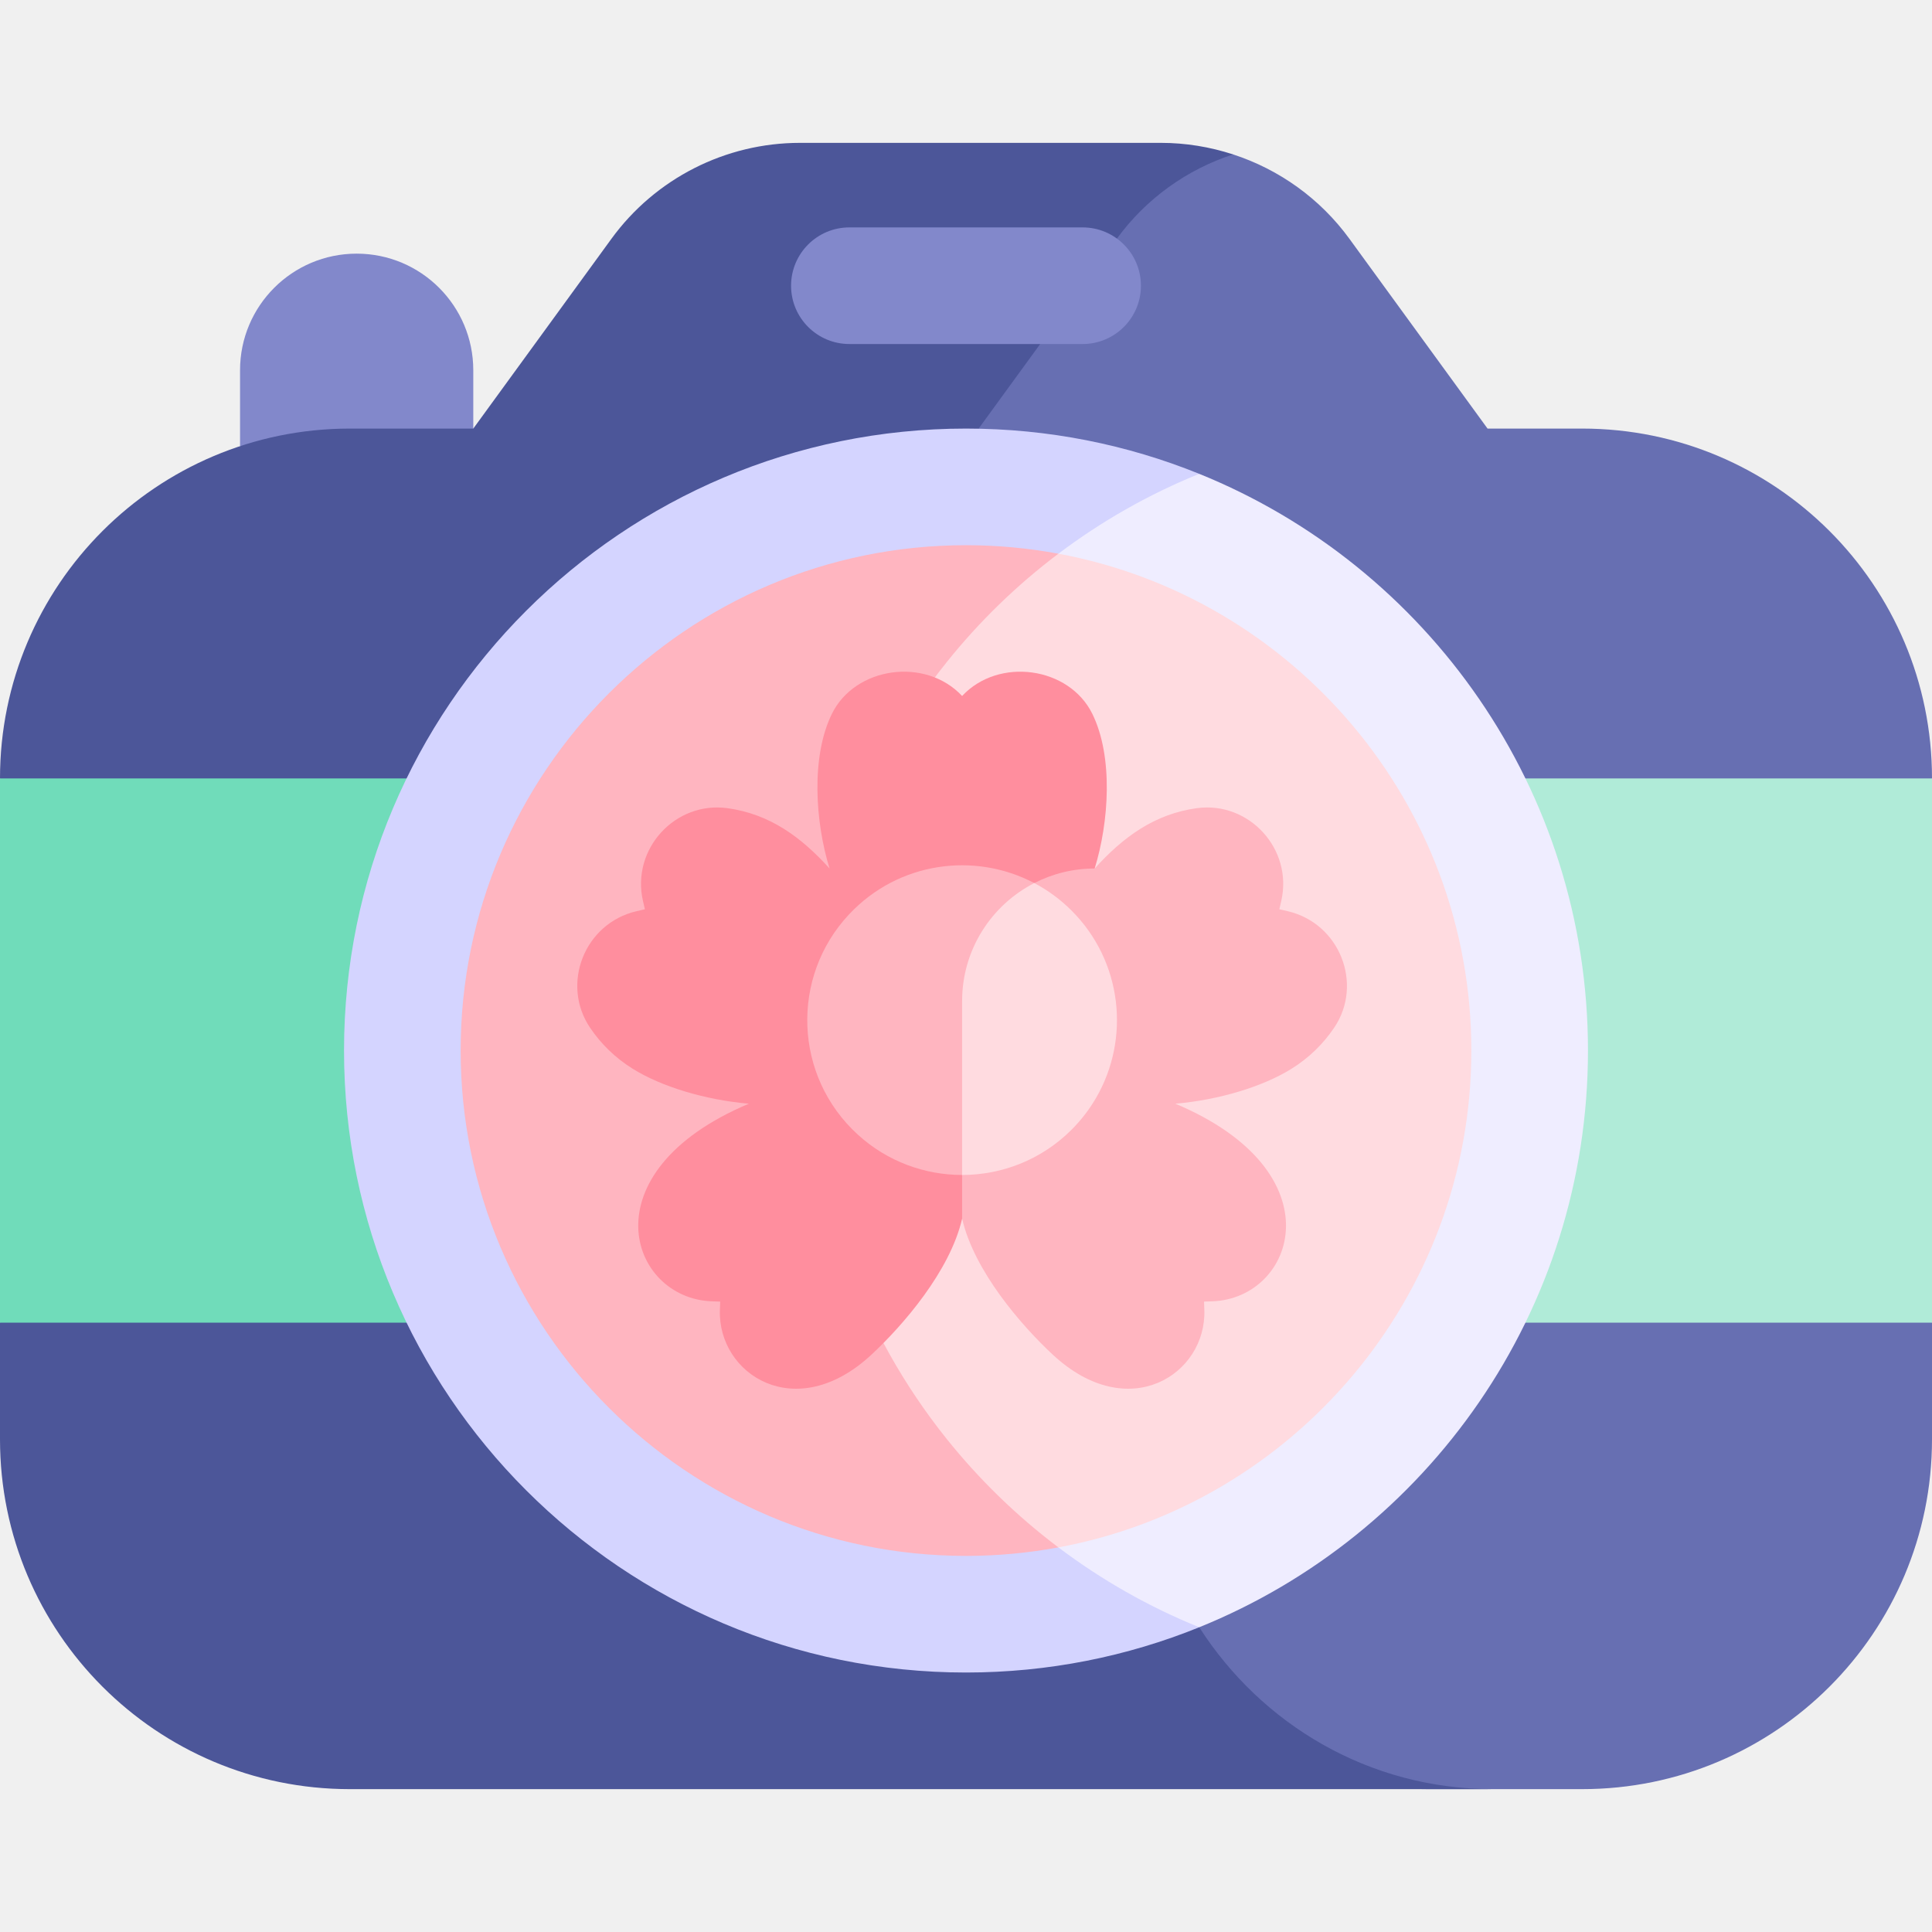
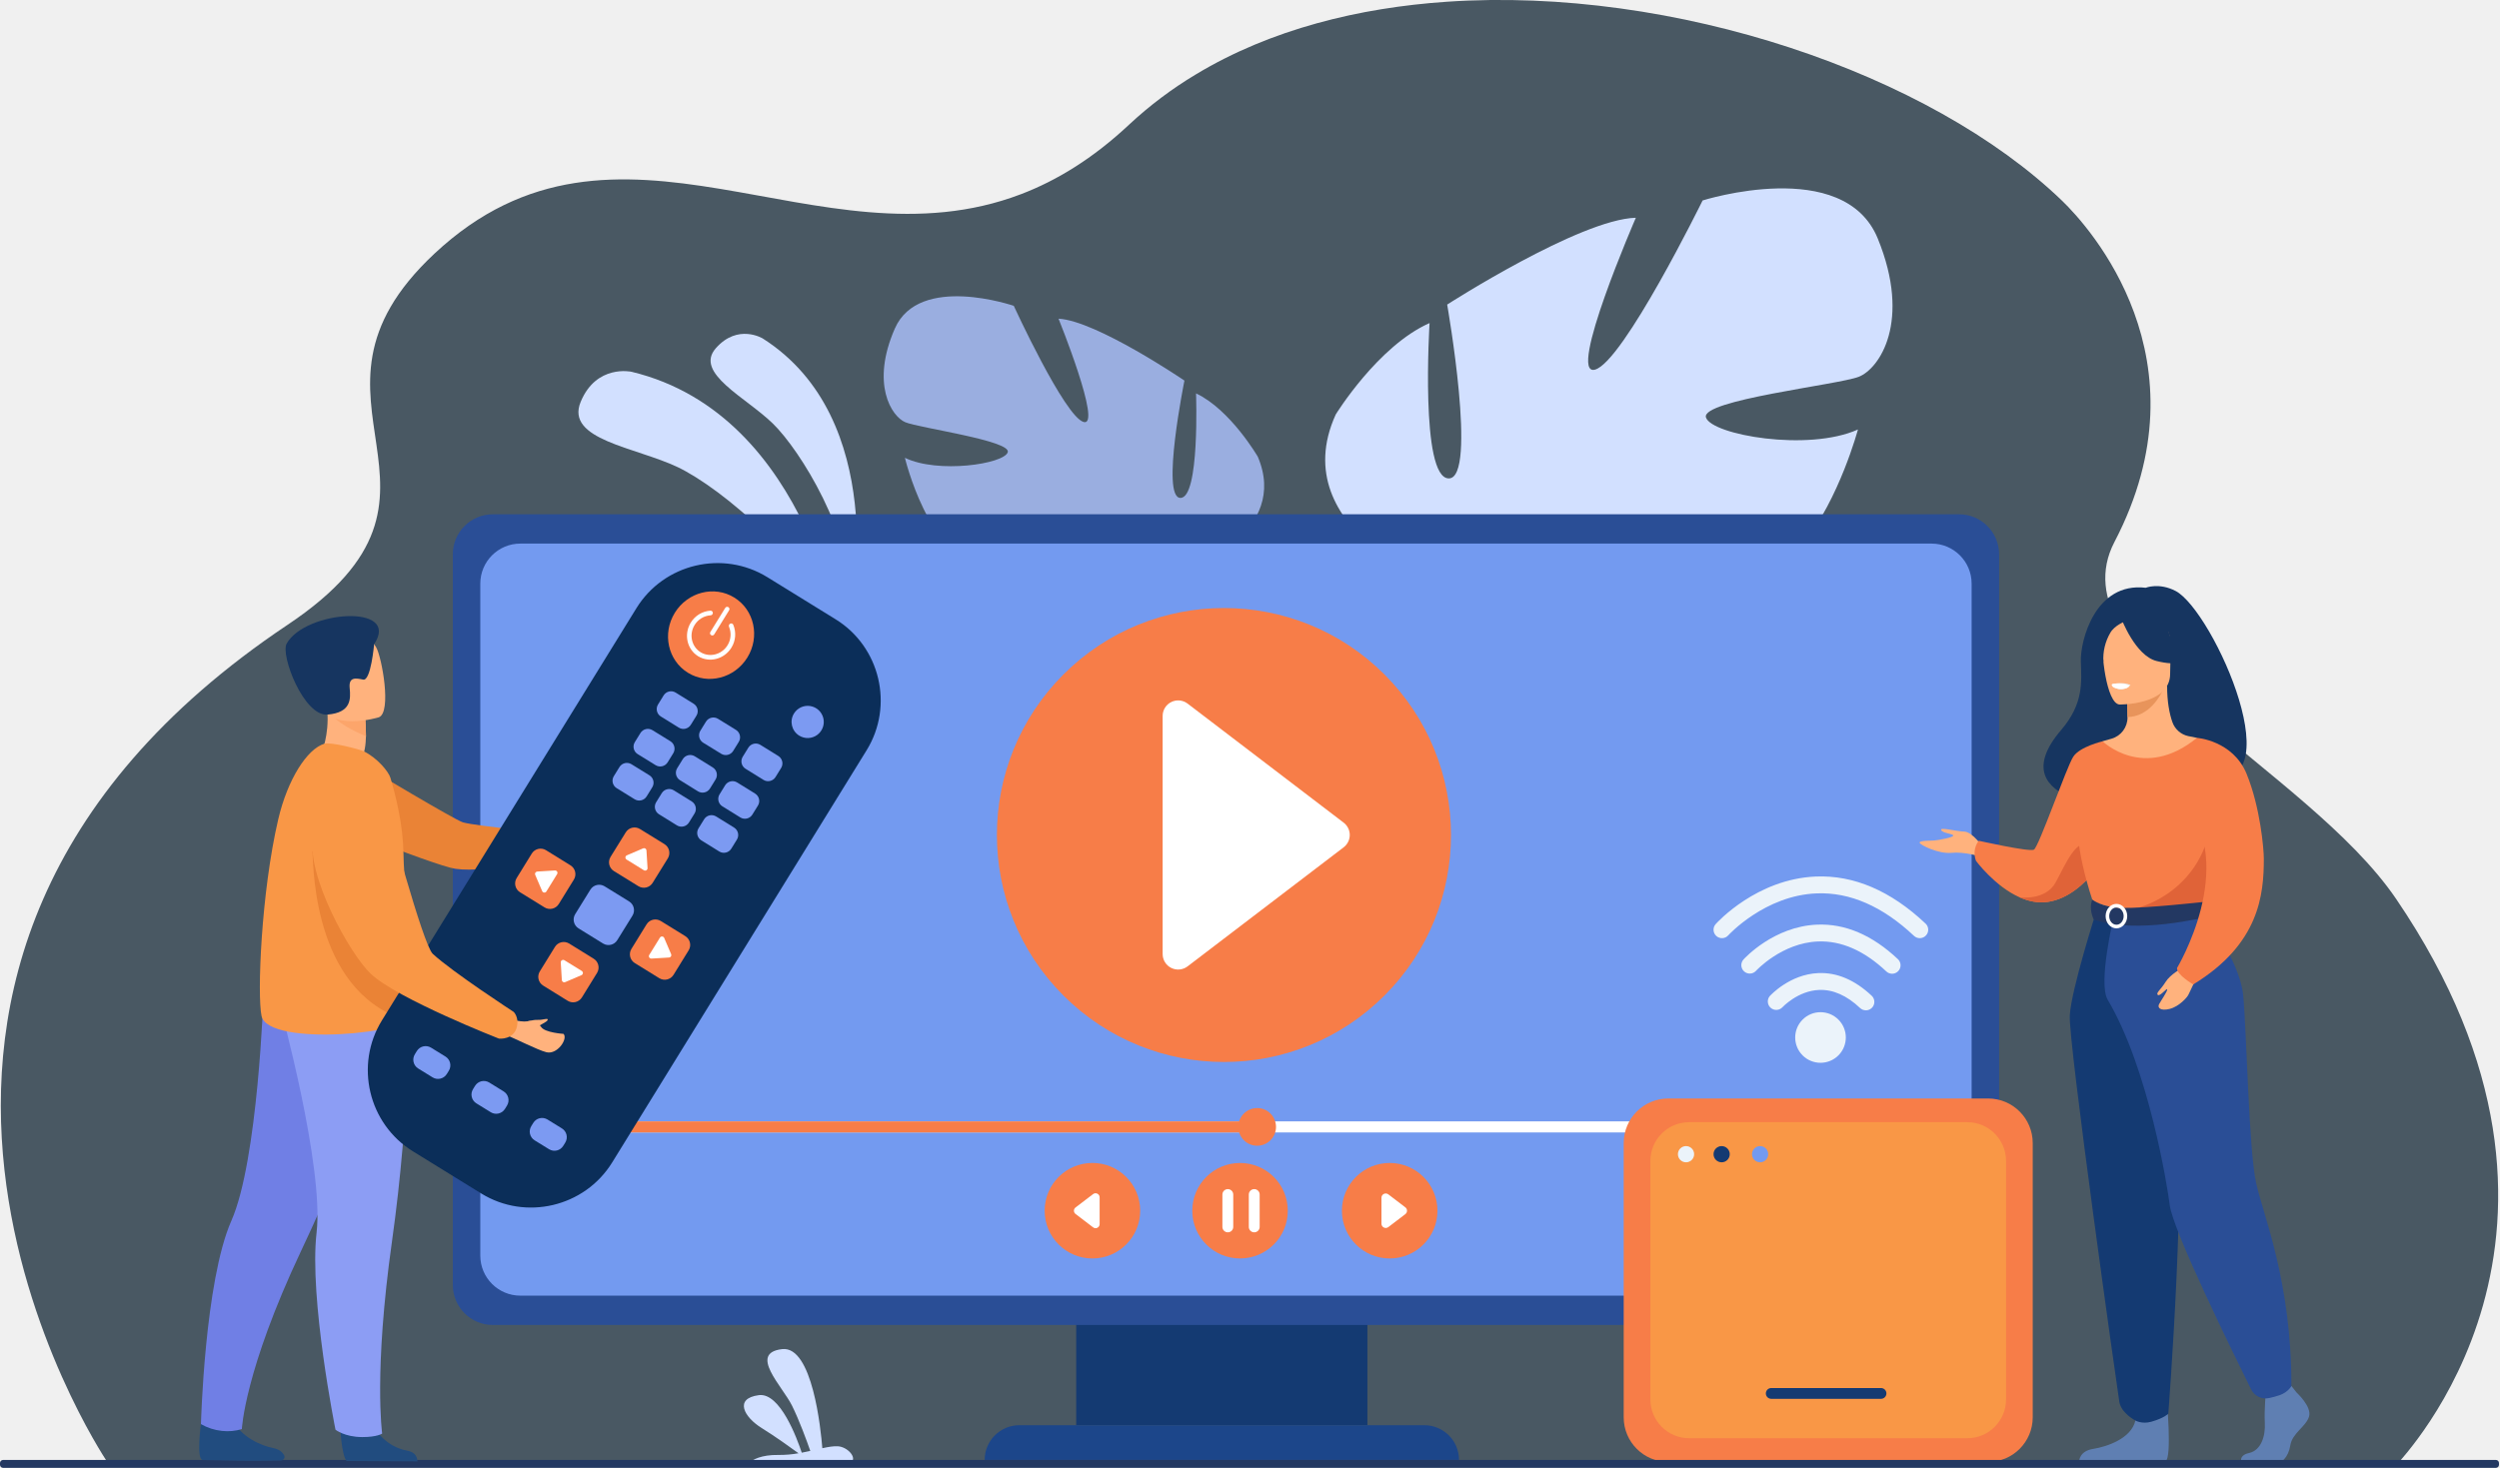
- <svg xmlns="http://www.w3.org/2000/svg" id="Capa_1" enable-background="new 0 0 497 497" height="512" viewBox="0 0 497 497" width="512">
-   <g>
-     <path d="m91.75 65.25c-16.569 0-30 13.432-30 30v19.529h60v-4.529-15c0-16.568-13.431-30-30-30z" fill="#8288cb" />
-     <g>
-       <path d="m407 110.25h-24.333l-35.528-48.81c-7.53-10.345-18.063-17.851-29.93-21.718h-84.754c-22.091 0-40 17.909-40 40v205.629c0 96.593 78.304 174.898 174.898 174.898h16.647 23c49.706 0 90-40.294 90-90v-30l-40-70 40-70c0-49.705-40.294-89.999-90-89.999z" fill="#676fb2" />
-       <path d="m298.629 36.75h-92.84c-19.188 0-37.218 9.177-48.51 24.69l-35.528 48.81h-31.751c-49.706 0-90 40.294-90 90l40 70-40 70v30c0 49.706 40.294 90 90 90h294c-31.85 0-59.504-16.679-75.5-41.643-8.968-13.995-14.5-30.502-14.5-48.357v-170l-42.25-90 35.528-48.81c7.529-10.345 18.063-17.851 29.93-21.718-5.929-1.932-12.186-2.972-18.579-2.972z" fill="#4c5699" />
-     </g>
-     <g>
-       <path d="m0 200.25h294v140h-294z" fill="#70dcba" />
-       <path d="m294 200.25h203v140h-203z" fill="#b0ebd8" />
-     </g>
-     <g>
-       <path d="m308.5 121.893h-60l-108.095 153.42 108.095 143.294h60c58.634-23.736 100-81.212 100-148.357s-41.366-124.621-100-148.357z" fill="#efedff" />
-       <path d="m272.271 142.436c11.051-8.333 23.211-15.273 36.229-20.543-18.53-7.502-38.78-11.643-60-11.643-88.365 0-160 71.635-160 160s71.635 160 160 160c21.22 0 41.47-4.141 60-11.643-13.018-5.27-25.178-12.21-36.229-20.543z" fill="#d4d4ff" />
-     </g>
-     <g>
-       <path d="m272.271 142.436h-20l-63.771 127.814 63.771 127.814h20c60.369-11.201 106.229-64.249 106.229-127.814s-45.86-116.613-106.229-127.814z" fill="#ffdbe0" />
-       <path d="m243.506 370.125c-21.901-27.374-35.006-62.092-35.006-99.875s13.105-72.501 35.006-99.875c8.378-10.472 18.05-19.86 28.764-27.939-7.709-1.431-15.653-2.186-23.771-2.186-71.683 0-130 58.317-130 130s58.317 130 130 130c8.118 0 16.061-.755 23.771-2.186-10.714-8.079-20.385-17.467-28.764-27.939z" fill="#ffb5c0" />
-     </g>
-     <path d="m278.5 58.5h-60c-8.284 0-15 6.716-15 15s6.716 15 15 15h60c8.284 0 15-6.716 15-15s-6.716-15-15-15z" fill="#8288cb" />
-     <g>
-       <path d="m331.193 234.387-2.088-.481.482-2.083c3.108-13.428-8.305-25.766-21.719-23.923-10.889 1.496-18.973 7.445-26.268 15.519l-8.611-8.611h-48.062v98.681h22.573c3.106 13.499 15.222 27.458 23.321 34.992 19.524 18.16 39.569 5.012 38.99-11.513l-.075-2.136 2.142-.075c21.25-.74 32.417-33.173-9.518-50.833 11.233-.978 22.476-4.374 29.891-8.995 4.512-2.812 8.196-6.446 10.98-10.585 7.533-11.206 1.438-26.853-12.038-29.957z" fill="#ffb5c0" />
-       <path d="m280.992 183.62c-5.963-12.112-24.06-14.671-33.492-4.582-9.433-10.089-27.529-7.53-33.492 4.582-5.449 11.066-4.282 27.922-.607 39.799-7.295-8.075-15.379-14.023-26.268-15.519-13.413-1.843-24.827 10.495-21.719 23.923l.482 2.083-2.088.481c-13.477 3.103-19.572 18.751-12.037 29.958 2.783 4.139 6.467 7.773 10.98 10.585 7.414 4.621 18.657 8.016 29.89 8.995-41.935 17.661-30.769 50.093-9.518 50.833l2.142.075-.075 2.136c-.579 16.525 19.467 29.673 38.99 11.513 8.099-7.533 20.215-21.493 23.321-34.992v-11.235-44.736c0-13.235 7.545-24.7 18.563-30.351 4.66-2.39 9.938-3.748 15.536-3.748 3.674-11.878 4.841-28.733-.608-39.8z" fill="#ff8e9e" />
-     </g>
-     <g>
-       <path d="m275.671 234.258c-2.907-2.907-6.152-5.27-9.607-7.09h-29.923v63.728l11.359 11.359c10.198 0 20.394-3.88 28.17-11.656 2.49-2.49 4.577-5.231 6.27-8.137 8.885-15.251 6.798-35.136-6.269-48.204z" fill="#ffdbe0" />
-       <path d="m266.063 227.168c-15.31-8.066-34.927-5.53-47.657 8.061-15.067 16.099-14.268 41.62 2.312 56.691v.001h.001c7.584 6.898 17.183 10.334 26.78 10.335v-44.736c.001-13.236 7.546-24.701 18.564-30.352z" fill="#ffb5c0" />
+ <svg xmlns="http://www.w3.org/2000/svg" viewBox="0 0 2465.62 1448.67">
+   <defs>
+     <style>.cls-1{fill:#495863;}.cls-2{opacity:0.8;}.cls-3{fill:#aec3ff;}.cls-4{fill:#d2e0ff;}.cls-5{fill:#143a72;}.cls-6{fill:#1c468a;}.cls-7{fill:#2a4e96;}.cls-8{fill:#739af0;}.cls-9{fill:#fff;}.cls-10{fill:#f77d48;}.cls-11{fill:#ebf3fa;}.cls-12{fill:#f99746;}.cls-13{fill:#163560;}.cls-14{fill:#ffb27d;}.cls-15{fill:#e06338;}.cls-16{fill:#5f7fb2;}.cls-17{fill:#e8945b;}.cls-18{fill:#233862;}.cls-19{fill:#ea8336;}.cls-20{fill:#214c7f;}.cls-21{fill:#707fe5;}.cls-22{fill:#8c9df4;}.cls-23{fill:#fca56b;}.cls-24{fill:#0b2e59;}.cls-25{fill:#7c9af2;}</style>
+   </defs>
+   <g id="Layer_2" data-name="Layer 2">
+     <g id="_Layer_" data-name="&lt;Layer&gt;">
+       <path class="cls-1" d="M2365.53,1444.76c-145.15,0-2259.48.48-2260.7-3l-.21-.44a2.29,2.29,0,0,1-.2-.64c-.81-1.73-325.77-486.58,179.42-824.1,197.67-132.07-12.37-219.25,144.82-366.27,180.64-168.95,377.78,18,578.66-58.66,35.49-13.53,71.1-35.29,106.75-68.7a391.22,391.22,0,0,1,65.61-49.39c74.31-44.94,162.07-66,247.65-71.83,224.45-15.3,477,70.76,607.39,196.56,26.24,25.33,145.58,156.39,51.51,336.54-59.39,113.74,189.42,222.37,277.84,352.25C2588.86,1217.34,2367.57,1440.46,2365.53,1444.76Z" />
+       <g class="cls-2">
+         <path class="cls-3" d="M1176,561s96.41-36.45,65-110.27c0,0-27-46.49-60.94-62.5,0,0,3.84,103.64-15.49,103.16s4.05-115.79,4.05-115.79-86.92-59.12-124.22-61.08c0,0,43.34,107.14,24.72,101.92s-68.89-114.61-68.89-114.61-93.38-32.2-117.34,22.4-3.32,86.8,10.37,92.5,105.18,18.21,101,29.71-68.66,21.22-101.44,5.39c0,0,23.88,99.37,74.4,102.1s70.56-25.79,101.74-23.53,52.48,13.94,35.82,19.93-68-7.43-96.08,10-50.2,27.46-5.38,43.88,128.72,23,150.66-10.12Z" />
+         <path class="cls-3" d="M924.13,348.56S1161.05,466.57,1176,561c0,0-7.23,40.14,10.73,90.13L1184,668.87s-17-64.39-30-74.82C1154,594.05,1221.52,524.15,924.13,348.56Z" />
+         <path class="cls-3" d="M1186.71,651.09s29.65,64.08-2.9,131.78l-9.48-4.14s21.33-76.75,7.13-119.09S1186.71,651.09,1186.71,651.09Z" />
+       </g>
+       <path class="cls-4" d="M832,641.49S801,409.63,623.08,366.91c0,0-34.67-7.77-50.17,29.71s54.24,44.65,95.83,64.45S804.36,556.68,832,641.49Z" />
+       <path class="cls-4" d="M840.33,599.49s37.28-185.83-87.75-265.43c0,0-24.51-15.09-46.26,9.54s29.79,48.5,56.43,74.63S841.46,527.22,840.33,599.49Z" />
+       <path class="cls-4" d="M1833.85,371.89c-20.49,7.91-156.38,23-150.66,40.16s100.81,34,149.94,11.81c0,0-18.3,68.4-53.83,112.3L1596,537a78.92,78.92,0,0,0-26.53-3.52,191.26,191.26,0,0,0-30.45,3.78q-42.24.22-89,.43l-98.27.46c-31.93-27.85-60.19-71.24-33.86-129.1,0,0,41.68-67.78,92.57-90.2,0,0-9.59,153.27,19,153.3s-1.61-171.56-1.61-171.56S1558.72,216.39,1614,214.9c0,0-68.19,157-40.43,149.93s106.29-167,106.29-167,139.44-44.14,172.83,37.58S1854.34,364,1833.85,371.89Z" />
+       <path class="cls-4" d="M1397.91,721.27c-1.13,3.61-2.05,6.62-2.72,8.82C1396,727.06,1396.89,724.1,1397.91,721.27Z" />
+       <path class="cls-4" d="M1790.63,270C1570.86,392.28,1482.76,480.09,1450,537.71l-26.18.12C1494,409.6,1783.22,273.43,1790.63,270Z" />
+       <path class="cls-4" d="M739.25,1443.49,840.1,1443c5.39-4.61-3.8-15-13.36-15.64-4.15-.29-9.4.6-15.39,1.9-1.47-18.43-9.78-101.26-39.63-97.79-33.57,3.89.17,36.49,9.75,55.85,7.1,14.33,14.62,34.9,18,44.61-2.72.6-5.54,1.19-8.43,1.74-4.51-13.65-21.29-59.55-42.34-56.77-24.71,3.25-14.68,21.64,2.89,32.5,12.9,8,28.74,19.35,36.27,24.84a106.44,106.44,0,0,1-19.71,1.67C750.92,1435.61,742.51,1440.74,739.25,1443.49Z" />
+       <rect class="cls-5" x="1061.82" y="1289.84" width="287.34" height="116.72" />
+       <path class="cls-6" d="M1439.51,1440.85h-468a34.3,34.3,0,0,1,34.3-34.29h399.43a34.3,34.3,0,0,1,34.3,34.29Z" />
+       <rect class="cls-7" x="446.75" y="507.55" width="1525.66" height="800.1" rx="39.52" />
+       <path class="cls-8" d="M513.4,536.48H1905.77A39.52,39.52,0,0,1,1945.29,576v663.18a39.52,39.52,0,0,1-39.52,39.52H513.4a39.52,39.52,0,0,1-39.52-39.52V576A39.53,39.53,0,0,1,513.4,536.48Z" />
+       <rect class="cls-9" x="532.89" y="1106.7" width="1304.32" height="10.93" />
+       <rect class="cls-10" x="532.75" y="1106.7" width="715.1" height="10.93" />
+       <path class="cls-10" d="M1221.79,1112.17a18.59,18.59,0,1,1,18.59,18.58A18.59,18.59,0,0,1,1221.79,1112.17Z" />
+       <circle class="cls-10" cx="1207.6" cy="824.09" r="224.02" transform="translate(-229.02 1095.27) rotate(-45)" />
+       <path class="cls-9" d="M1147.12,706.57v235a15.3,15.3,0,0,0,24.59,12.16l154-117.51a15.3,15.3,0,0,0,0-24.33l-154-117.51A15.31,15.31,0,0,0,1147.12,706.57Z" />
+       <circle class="cls-10" cx="1223.47" cy="1194.88" r="47.12" />
+       <path class="cls-10" d="M1030.7,1194.88a47.13,47.13,0,1,1,47.13,47.13A47.13,47.13,0,0,1,1030.7,1194.88Z" />
+       <path class="cls-10" d="M1324,1194.88a47.13,47.13,0,1,1,47.13,47.13A47.13,47.13,0,0,1,1324,1194.88Z" />
+       <path class="cls-9" d="M1084.94,1208.05v-26.33a4,4,0,0,0-6.49-3.21l-17.25,13.16a4,4,0,0,0,0,6.42l17.25,13.17A4,4,0,0,0,1084.94,1208.05Z" />
+       <path class="cls-9" d="M1363,1182.07v25.63a4.22,4.22,0,0,0,6.77,3.35l16.79-12.82a4.2,4.2,0,0,0,0-6.69l-16.79-12.82A4.22,4.22,0,0,0,1363,1182.07Z" />
+       <path class="cls-9" d="M1211.42,1216.21h0a5.36,5.36,0,0,1-5.35-5.36v-31.94a5.36,5.36,0,0,1,5.35-5.35h0a5.36,5.36,0,0,1,5.36,5.35v31.94A5.36,5.36,0,0,1,1211.42,1216.21Z" />
+       <path class="cls-9" d="M1237.49,1216.21h0a5.36,5.36,0,0,1-5.36-5.36v-31.94a5.36,5.36,0,0,1,5.36-5.35h0a5.36,5.36,0,0,1,5.35,5.35v31.94A5.36,5.36,0,0,1,1237.49,1216.21Z" />
+       <circle class="cls-11" cx="1796.2" cy="1023.92" r="24.97" transform="translate(-197.93 1570.01) rotate(-45)" />
+       <path class="cls-11" d="M1840.94,997.1a8.26,8.26,0,0,1-5.7-2.27c-13.12-12.36-26.69-18.38-40.34-17.84-21.25.81-36.42,17.2-36.57,17.37A8.33,8.33,0,0,1,1746,983.21c.79-.88,19.77-21.67,48.09-22.85,18.34-.77,36,6.76,52.6,22.36a8.32,8.32,0,0,1-5.71,14.38Z" />
+       <path class="cls-11" d="M1866.84,961a8.28,8.28,0,0,1-5.71-2.27c-21.78-20.53-44.5-30.49-67.48-29.57-35.75,1.42-61,28.81-61.21,29.09a8.33,8.33,0,0,1-12.38-11.14c1.2-1.34,29.92-32.79,72.73-34.57,27.71-1.17,54.54,10.31,79.76,34.07a8.33,8.33,0,0,1-5.71,14.39Z" />
+       <path class="cls-11" d="M1894.13,925.88a8.28,8.28,0,0,1-5.71-2.27c-30.92-29.13-63.26-43.25-96.09-41.91-51,2-86.82,41-87.17,41.43A8.32,8.32,0,0,1,1692.78,912c1.63-1.82,40.6-44.51,98.69-46.93,37.55-1.57,74,14,108.37,46.43a8.32,8.32,0,0,1-5.71,14.38Z" />
+       <rect class="cls-10" x="1602.01" y="1084.12" width="403.57" height="358.68" rx="44.02" />
+       <rect class="cls-12" x="1628.33" y="1107.51" width="350.93" height="311.9" rx="38.28" />
+       <path class="cls-5" d="M1855.9,1380.53H1747.58a5.33,5.33,0,0,1-5.32-5.33h0a5.32,5.32,0,0,1,5.32-5.32H1855.9a5.32,5.32,0,0,1,5.32,5.32h0A5.33,5.33,0,0,1,1855.9,1380.53Z" />
+       <path class="cls-11" d="M1655.51,1139.1a8,8,0,1,1,8,8A8,8,0,0,1,1655.51,1139.1Z" />
+       <path class="cls-5" d="M1690.65,1139.1a8,8,0,1,1,8,8A8,8,0,0,1,1690.65,1139.1Z" />
+       <path class="cls-8" d="M1728.6,1139.1a8,8,0,1,1,8,8A8,8,0,0,1,1728.6,1139.1Z" />
+       <path class="cls-13" d="M2146.52,583.23c-16.35-8.49-29.46-3.15-29.46-3.15-50-5.88-64.63,52.47-64,72.55s3,41.65-19.37,67.73c-64.55,75.35,70.64,78.68,70.64,78.68,1.14-60.2,73.3-38.24,70.14-32.14C2267,789.1,2183.71,602.52,2146.52,583.23Z" />
+       <path class="cls-14" d="M1957,837s-10.48-16-18.93-16.26-24.08-4.7-22.83-1.57,11,3.44,11.89,5.32-14.39,4.69-18.77,5-14.71,0-14.39,2.18,18.6,11.27,31.51,10,28.86,3.75,28.86,3.75Z" />
+       <path class="cls-10" d="M2080.76,838.54a131.56,131.56,0,0,1-13.46,20.35c-10.46,13.1-26.58,28.23-46.82,31.21-9.67,1.43-19.13-.65-27.82-4.51h0c-24.58-10.91-43.07-36-43.07-36-4.33-11.82,2.76-19.83,2.76-19.83s49.64,11.16,54.37,8.8,32.31-81.82,38.87-91.8,29-15.17,29-15.17Z" />
+       <path class="cls-15" d="M2067.3,858.89c-10.46,13.1-26.58,28.23-46.82,31.21-9.67,1.43-19.13-.65-27.82-4.51,1,.13,25.52,3.16,35.3-14.35,10-17.86,20.79-46.23,35.61-36.78C2070,838.55,2069.69,848.69,2067.3,858.89Z" />
+       <path class="cls-16" d="M2266,1374.42s15.15,13.82,12.2,23.64-16.63,16.37-18.48,28.38-9.23,18.55-15.88,18.55H2212.1s-4.9-8.44,6.93-11,16.28-16.65,15.54-29.75,1.11-30.56,1.11-30.56l25.12-5.82Z" />
+       <path class="cls-16" d="M2137.76,1380.29s5.45,58.56-1.2,61.83l-85.11-.17s0-9.82,13.67-12,37.68-10.19,41.75-28S2137.76,1380.29,2137.76,1380.29Z" />
+       <path class="cls-14" d="M2198.41,960.13c-17.51-39.28-28.23-50.55-26.18-62.74,1.52-9.08-4.64-169.18-4.64-169.18-2.08-.64-6.25-1.22-8.52-1.72a21.38,21.38,0,0,1-15.61-13.57c-3-8.35-5.35-20.68-5.29-36.13l-2.25.45-37.72,7.47s.86,11.87.88,23V708a21.7,21.7,0,0,1-15.65,21l-8.91,2.55s-13.86,39.55-16.5,80.17,25.19,58.28-.21,139.47C2031.88,1034.12,2208.09,981.84,2198.41,960.13Z" />
+       <path class="cls-17" d="M2098.2,684.71s.86,11.87.88,23c21.11-.59,32.27-19.85,36.84-30.52Z" />
+       <path class="cls-14" d="M2091.15,695.3s49.94.82,50-30.29,6.5-52-25.38-53.8-38.1,10-40.64,20.4S2078.16,694.28,2091.15,695.3Z" />
+       <path class="cls-13" d="M2093,610.45s13.67,36.5,34.66,41.89,30.09-.22,30.09-.22-16.1-12.79-19.44-35.11C2138.31,617,2103.31,593.08,2093,610.45Z" />
+       <path class="cls-13" d="M2096.39,613.41s-10.14,3.79-14.32,11.19a50.34,50.34,0,0,0-6.75,28.56s-10.3-24.81,1.28-38.84C2088.88,599.43,2096.39,613.41,2096.39,613.41Z" />
+       <path class="cls-11" d="M2102,676a12.55,12.55,0,0,1-10.34,4.21,9.17,9.17,0,0,1-7.7-5.08S2094.18,672.67,2102,676Z" />
+       <path class="cls-10" d="M2203.23,799a338.4,338.4,0,0,1,0,39.33c-.84,14.23-15.23,33.28-17.27,38-5.12,11.82-10.9,13.74-10.9,13.74l-44.69,11-15.71,3.84-49.55-14.8s-22.57-63-13.51-98.45,22.91-60.08,22.91-60.08,40.43,39.59,93.08-3.36Z" />
+       <path class="cls-15" d="M2190.15,844.18c-.84,14.22-2.15,27.47-4.19,32.18-5.12,11.82-10.9,13.74-10.9,13.74l-44.69,11L2111,895.35s63.8-15.87,71.52-90Z" />
+       <path class="cls-5" d="M2068.26,899.67s-24.53,76.37-26.11,102.38,46.9,369.41,48.85,381.39c1.84,11.29,15.87,18.49,15.87,18.49s6.45,3.81,15.65,1.21c12.78-3.61,16.82-7.93,16.82-7.93s19.09-244.91,7.28-332.4a1383.11,1383.11,0,0,1-12-163.14Z" />
+       <path class="cls-7" d="M2172.23,897.39s37.43,50.22,40.91,84.17,5.48,153.2,12.91,186.29,34.75,96.79,34.75,200c0,0-2.84,5.91-11.6,9.07a98.75,98.75,0,0,1-10.21,2.82,16.05,16.05,0,0,1-17.95-8.52c-18.46-37.18-77.29-157.1-80.3-182-2.14-17.61-20.71-134.2-61.22-202.61-9.73-16.42,6-81.74,6-81.74Z" />
+       <path class="cls-9" d="M2100.91,676.83s-.87,3.66-10,3.1c0,0-7.65-.48-7.42-4.5C2083.5,675.43,2090.93,672.56,2100.91,676.83Z" />
+       <path class="cls-18" d="M2064.34,887.88s9.85,7.79,29.42,8.18c23.38.47,81.3-6,81.3-6a48.06,48.06,0,0,1,2.47,14.79s-70.74,17.84-111.73,2.6C2065.8,907.49,2060.51,897.55,2064.34,887.88Z" />
+       <path class="cls-9" d="M2088.16,916.21c-5.89,0-10.67-5.42-10.67-12.08s4.78-12.07,10.67-12.07,10.66,5.42,10.66,12.07S2094,916.21,2088.16,916.21Zm0-20.61c-3.94,0-7.14,3.83-7.14,8.53s3.2,8.54,7.14,8.54,7.13-3.83,7.13-8.54S2092.09,895.6,2088.16,895.6Z" />
+       <path class="cls-14" d="M2153,955.34s-11.74,6.28-16.37,13.8-9.88,10.91-7.62,12.76,9.27-7.62,9.27-5.35-6,10.7-8,14.41,1.41,7,10.49,4.73,17.3-11.32,18.54-14.2,8.22-17.09,8.22-17.09Z" />
+       <path class="cls-10" d="M2167.59,728.21s35.45,2.49,49,35.52,17,74.4,17,83.73c0,35.14-4.17,84.11-69.64,124.1,0,0-16.5-9.56-16-16.22,0,0,60.55-100.46,6.6-164.21C2144.05,778.68,2167.59,728.21,2167.59,728.21Z" />
+       <path class="cls-18" d="M3.05,1440.85H2462.56a3.05,3.05,0,0,1,3.05,3.05v1.71a3.05,3.05,0,0,1-3.05,3.05H3.06A3.06,3.06,0,0,1,0,1445.62v-1.71A3.05,3.05,0,0,1,3.05,1440.85Z" />
+       <path class="cls-19" d="M553.37,833.25c-.67-9-1.77-10.1-1.77-10.1s-81.59-7.7-94.87-11.56c-7.88-2.29-96.19-55.23-96.19-55.23L290.34,799s138.34,55.49,158.92,58.43c34,4.85,91.6-13.35,91.6-13.35S553.9,840.36,553.37,833.25Z" />
+       <path class="cls-20" d="M335.78,1409.26s1.08,26.24,6.12,32.61l70.07.41c-.49-2.71-.78-9-10.47-10.65a47,47,0,0,1-34-26.86C359.66,1387.75,335.78,1409.26,335.78,1409.26Z" />
+       <path class="cls-20" d="M198.27,1405.48s-4.89,34.85,1.75,35.46c.88.08,28.24.52,40.08.72,13.93.23,36.82-.26,36.82-.26a3.64,3.64,0,0,0,3.3-5.48c-1.61-2.72-4.68-5.62-10.53-6.75-12.2-2.35-32.53-11.31-39.66-27.62C222.52,1384.39,198.27,1405.48,198.27,1405.48Z" />
+       <path class="cls-21" d="M372.22,1048.37s-19.49,68.18-75.33,186.57-58.26,175.46-58.26,175.46a49,49,0,0,1-19.66,1.79,52.75,52.75,0,0,1-20.7-6.71s3.62-140.92,30-200.67S260,981.57,260,981.57Z" />
+       <path class="cls-22" d="M403.5,989.71s1.55,105.57-16.72,235.19-9.72,189.91-9.72,189.91-4.84,3.52-19.74,3.46C339.89,1418.21,331,1411,331,1411s-26.14-129.67-18.65-194.55-35.8-222.63-35.8-222.63Z" />
+       <path class="cls-14" d="M361.08,726.55c-.19,8.28-1.29,17.3-4.61,21.72L337.88,758l-20.61-15.28s7.54-16.75,5.7-41.24c-.18-1.47-.92-10.85-.92-11l10.31,5.16,28,14a6,6,0,0,0,.18,1.29C360.71,713.67,361.08,719.74,361.08,726.55Z" />
+       <path class="cls-12" d="M407.33,1001.23c1.89,18.83-142.52,32.37-149.26,1.52-4.41-20.11-.48-121.92,16.51-194.41,9.08-38.73,28.28-69.3,45.54-74.37,6.36-1.87,34.85,5.57,38.84,7.53,13.2,6.47,24.41,19.94,26.25,26.15,2.62,8.81,5.63,20.11,8.09,32.56a238.31,238.31,0,0,1,4.81,42.88c.11,11,1.22,25.78,2.7,42.07.78,8.56,1.66,17.52,2.55,26.56,0,.06,0,.11,0,.17.12,1.75.7,15.22,1.39,31.19.53,12.26,1.11,26,1.59,37C406.88,991.88,407.26,1000.6,407.33,1001.23Z" />
+       <path class="cls-23" d="M361.08,726.55c-10.5-4.23-30.56-13.8-36.08-24.67-2.4-4.78,1.29-6.25,7.36-6.25l28,14a6,6,0,0,0,.18,1.29C360.71,713.67,361.08,719.74,361.08,726.55Z" />
+       <path class="cls-14" d="M373.81,707.89s-50.25,15.68-59.53-15.76-22-50.6,9.68-61.94,41.49-1.18,47.14,8.56S386.64,703,373.81,707.89Z" />
+       <path class="cls-13" d="M369.13,635.72s-3.21,36.59-10.77,35S343.93,668,345,679s1.47,24.29-21.85,26.24-46.71-58.71-40.3-70.1C301.36,602.27,395.84,595.64,369.13,635.72Z" />
+       <path class="cls-19" d="M389.79,1003C305,967.1,309.6,843.5,308.12,840.14L399,928.58c-1.11,11-2.19,22.63-3.29,34.31,0,.08,0,.14,0,.22C395.41,965.35,392.84,982.59,389.79,1003Z" />
+       <path class="cls-24" d="M474.73,1177.82l-67.32-41.55c-44-27.12-57.71-85.28-30.59-129.23l251.09-406.8c27.12-44,85.28-57.72,129.23-30.59l67.32,41.55c43.95,27.12,57.71,85.28,30.59,129.23L604,1147.24C576.84,1191.19,518.68,1205,474.73,1177.82Z" />
+       <path class="cls-25" d="M783.35,704.18A15.89,15.89,0,1,1,788.52,726,15.88,15.88,0,0,1,783.35,704.18Z" />
+       <path class="cls-25" d="M669.76,718.12l-17.75-11a8.62,8.62,0,0,1-2.8-11.82l5.56-9a8.62,8.62,0,0,1,11.82-2.8l17.75,11a8.62,8.62,0,0,1,2.8,11.82l-5.56,9A8.6,8.6,0,0,1,669.76,718.12Z" />
+       <path class="cls-25" d="M711.54,743.91,693.79,733a8.62,8.62,0,0,1-2.8-11.82l5.56-9a8.63,8.63,0,0,1,11.83-2.8l17.75,10.95a8.63,8.63,0,0,1,2.79,11.83l-5.56,9A8.61,8.61,0,0,1,711.54,743.91Z" />
+       <path class="cls-25" d="M753.32,769.7l-17.74-11a8.61,8.61,0,0,1-2.8-11.82l5.56-9a8.62,8.62,0,0,1,11.82-2.8l17.75,11a8.62,8.62,0,0,1,2.8,11.82l-5.56,9A8.63,8.63,0,0,1,753.32,769.7Z" />
+       <path class="cls-25" d="M646.89,755.18l-17.75-10.95a8.62,8.62,0,0,1-2.8-11.82l5.56-9a8.62,8.62,0,0,1,11.82-2.8l17.75,10.95a8.62,8.62,0,0,1,2.8,11.82l-5.56,9A8.62,8.62,0,0,1,646.89,755.18Z" />
+       <path class="cls-25" d="M688.67,781l-17.75-11a8.62,8.62,0,0,1-2.8-11.82l5.56-9a8.61,8.61,0,0,1,11.82-2.79l17.75,11a8.62,8.62,0,0,1,2.8,11.82l-5.56,9A8.62,8.62,0,0,1,688.67,781Z" />
+       <path class="cls-25" d="M730.45,806.76l-17.75-11A8.6,8.6,0,0,1,709.91,784l5.55-9a8.62,8.62,0,0,1,11.83-2.79l17.75,11A8.6,8.6,0,0,1,747.83,795l-5.56,9A8.62,8.62,0,0,1,730.45,806.76Z" />
+       <rect class="cls-25" x="605.53" y="757.63" width="38.04" height="27.77" rx="8.59" transform="translate(498.28 -213.05) rotate(31.68)" />
+       <path class="cls-25" d="M667.92,814.59l-17.75-11a8.63,8.63,0,0,1-2.8-11.83l5.56-9a8.62,8.62,0,0,1,11.82-2.8l17.75,11a8.62,8.62,0,0,1,2.8,11.82l-5.56,9A8.62,8.62,0,0,1,667.92,814.59Z" />
+       <path class="cls-25" d="M709.7,840.38l-17.75-11a8.62,8.62,0,0,1-2.8-11.82l5.56-9a8.61,8.61,0,0,1,11.83-2.8l17.75,11a8.62,8.62,0,0,1,2.79,11.82l-5.56,9A8.62,8.62,0,0,1,709.7,840.38Z" />
+       <path class="cls-25" d="M484.22,1097.69,470,1088.91a10.19,10.19,0,0,1-3.31-14l2-3.25a10.19,10.19,0,0,1,14-3.31l14.23,8.78a10.2,10.2,0,0,1,3.31,14l-2,3.24A10.19,10.19,0,0,1,484.22,1097.69Z" />
+       <path class="cls-25" d="M426.83,1063.29l-14.23-8.78a10.19,10.19,0,0,1-3.31-14l2-3.25a10.2,10.2,0,0,1,14-3.31l14.23,8.78a10.2,10.2,0,0,1,3.31,14l-2,3.24A10.2,10.2,0,0,1,426.83,1063.29Z" />
+       <rect class="cls-25" x="522.38" y="1107.44" width="37.06" height="24.15" rx="10.17" transform="translate(668.57 -117.25) rotate(31.68)" />
+       <path class="cls-25" d="M595,931.17,570.8,916.22a10.21,10.21,0,0,1-3.31-14l15-24.22a10.19,10.19,0,0,1,14-3.31l24.22,14.95a10.19,10.19,0,0,1,3.31,14l-15,24.21A10.2,10.2,0,0,1,595,931.17Z" />
+       <path class="cls-10" d="M537.28,895.53l-24.22-14.95a10.19,10.19,0,0,1-3.31-14l14.94-24.22a10.2,10.2,0,0,1,14-3.31l24.21,15a10.19,10.19,0,0,1,3.31,14l-14.94,24.21A10.2,10.2,0,0,1,537.28,895.53Z" />
+       <path class="cls-10" d="M650.51,965.42,626.3,950.47a10.19,10.19,0,0,1-3.31-14l14.94-24.22a10.19,10.19,0,0,1,14-3.31l24.22,14.95a10.19,10.19,0,0,1,3.31,14l-14.94,24.22A10.22,10.22,0,0,1,650.51,965.42Z" />
+       <path class="cls-10" d="M629.92,874.62,605.7,859.68a10.19,10.19,0,0,1-3.31-14l15-24.22a10.19,10.19,0,0,1,14-3.31l24.22,14.94a10.22,10.22,0,0,1,3.31,14l-15,24.21A10.19,10.19,0,0,1,629.92,874.62Z" />
+       <path class="cls-10" d="M560.12,987.71l-24.21-15a10.2,10.2,0,0,1-3.32-14l14.95-24.22a10.21,10.21,0,0,1,14-3.31l24.22,15a10.19,10.19,0,0,1,3.31,14L574.12,984.4A10.2,10.2,0,0,1,560.12,987.71Z" />
+       <path class="cls-9" d="M618.16,848.28l17.13,10.58a2.36,2.36,0,0,0,3.6-2.15l-1.06-17.46a2.36,2.36,0,0,0-3.28-2l-16.08,6.89A2.35,2.35,0,0,0,618.16,848.28Z" />
+       <path class="cls-9" d="M574,958.25l-17.13-10.58a2.36,2.36,0,0,0-3.6,2.15l1.06,17.46a2.35,2.35,0,0,0,3.28,2l16.08-6.88A2.35,2.35,0,0,0,574,958.25Z" />
+       <path class="cls-9" d="M539.09,879.81l10.58-17.14a2.36,2.36,0,0,0-2.15-3.59l-17.46,1.06a2.36,2.36,0,0,0-2,3.28l6.88,16.08A2.36,2.36,0,0,0,539.09,879.81Z" />
+       <path class="cls-9" d="M651.15,925.31l-10.58,17.14a2.36,2.36,0,0,0,2.15,3.59L660.18,945a2.36,2.36,0,0,0,2-3.28l-6.88-16.08A2.36,2.36,0,0,0,651.15,925.31Z" />
+       <path class="cls-10" d="M665.81,604.75c12.65-20.49,38.92-27.21,58.68-15s25.52,38.7,12.88,59.18-38.92,27.22-58.68,15S653.16,625.24,665.81,604.75Z" />
+       <path class="cls-9" d="M688.76,647.61c-11-6.82-14.28-21.69-7.21-33.15A24.68,24.68,0,0,1,701,602.68a2.2,2.2,0,0,1,2.32,2.17,2.38,2.38,0,0,1-2.21,2.43,20,20,0,0,0-15.77,9.54c-5.72,9.27-3.1,21.31,5.85,26.83s20.88,2.47,26.6-6.8a20,20,0,0,0,1.49-18.29,2.38,2.38,0,0,1,1.2-3.06,2.19,2.19,0,0,1,3,1.11,24.71,24.71,0,0,1-1.84,22.59C714.56,650.66,699.81,654.43,688.76,647.61Z" />
+       <path class="cls-9" d="M701.59,626.83h0a2.24,2.24,0,0,1-.73-3.08l14.7-23.82a2.24,2.24,0,0,1,3.08-.73h0a2.24,2.24,0,0,1,.73,3.08l-14.7,23.82A2.24,2.24,0,0,1,701.59,626.83Z" />
+       <path class="cls-14" d="M509,1007.15s8.23,1.76,12.2.67c1.39-.38,8.81-.52,12.71,5.7,3.56,5.68,22.08,6.83,22.08,6.83,4.61,4.73-6,20.76-16.85,18.12-8.82-2.16-30.74-13.66-42.12-17.92C484.76,1016,509,1007.15,509,1007.15Z" />
+       <path class="cls-14" d="M517.19,1008.91s8.62-2.71,13.42-2.38,10.58-2.29,9.75.08-8.33,4.71-9.94,7.3S517.19,1008.91,517.19,1008.91Z" />
+       <path class="cls-12" d="M506.87,998.71S446.71,959.57,427,941.39c-9.8-9-45.78-144.09-45.78-144.09l-7.43,3.75c-17.5-10-40.23-1.89-40.23-1.89s-21.31,9.3-24.6,26.33c-7.27,37.74,36.34,116.3,56.83,135.57,26.44,24.85,126.55,64,126.55,64s14.72,1.47,17.73-11.95C512.12,1003.85,506.87,998.71,506.87,998.71Z" />
    </g>
  </g>
</svg>
